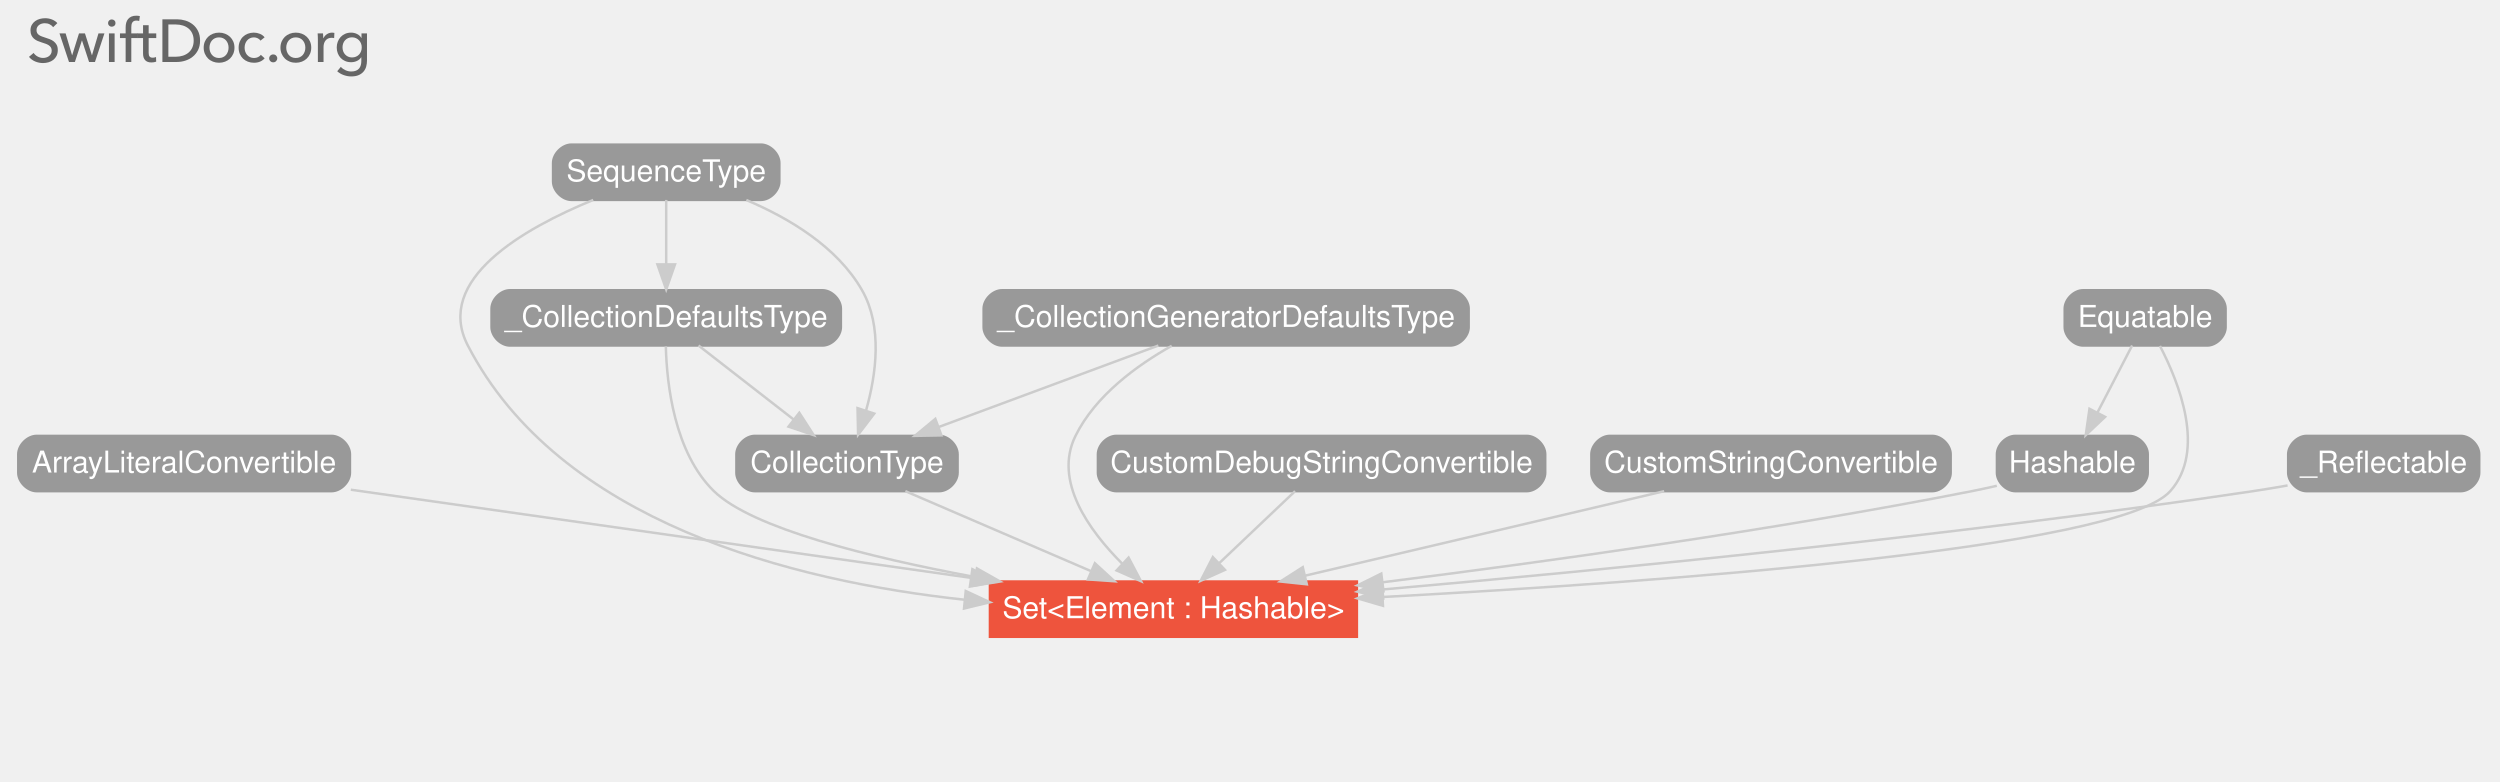
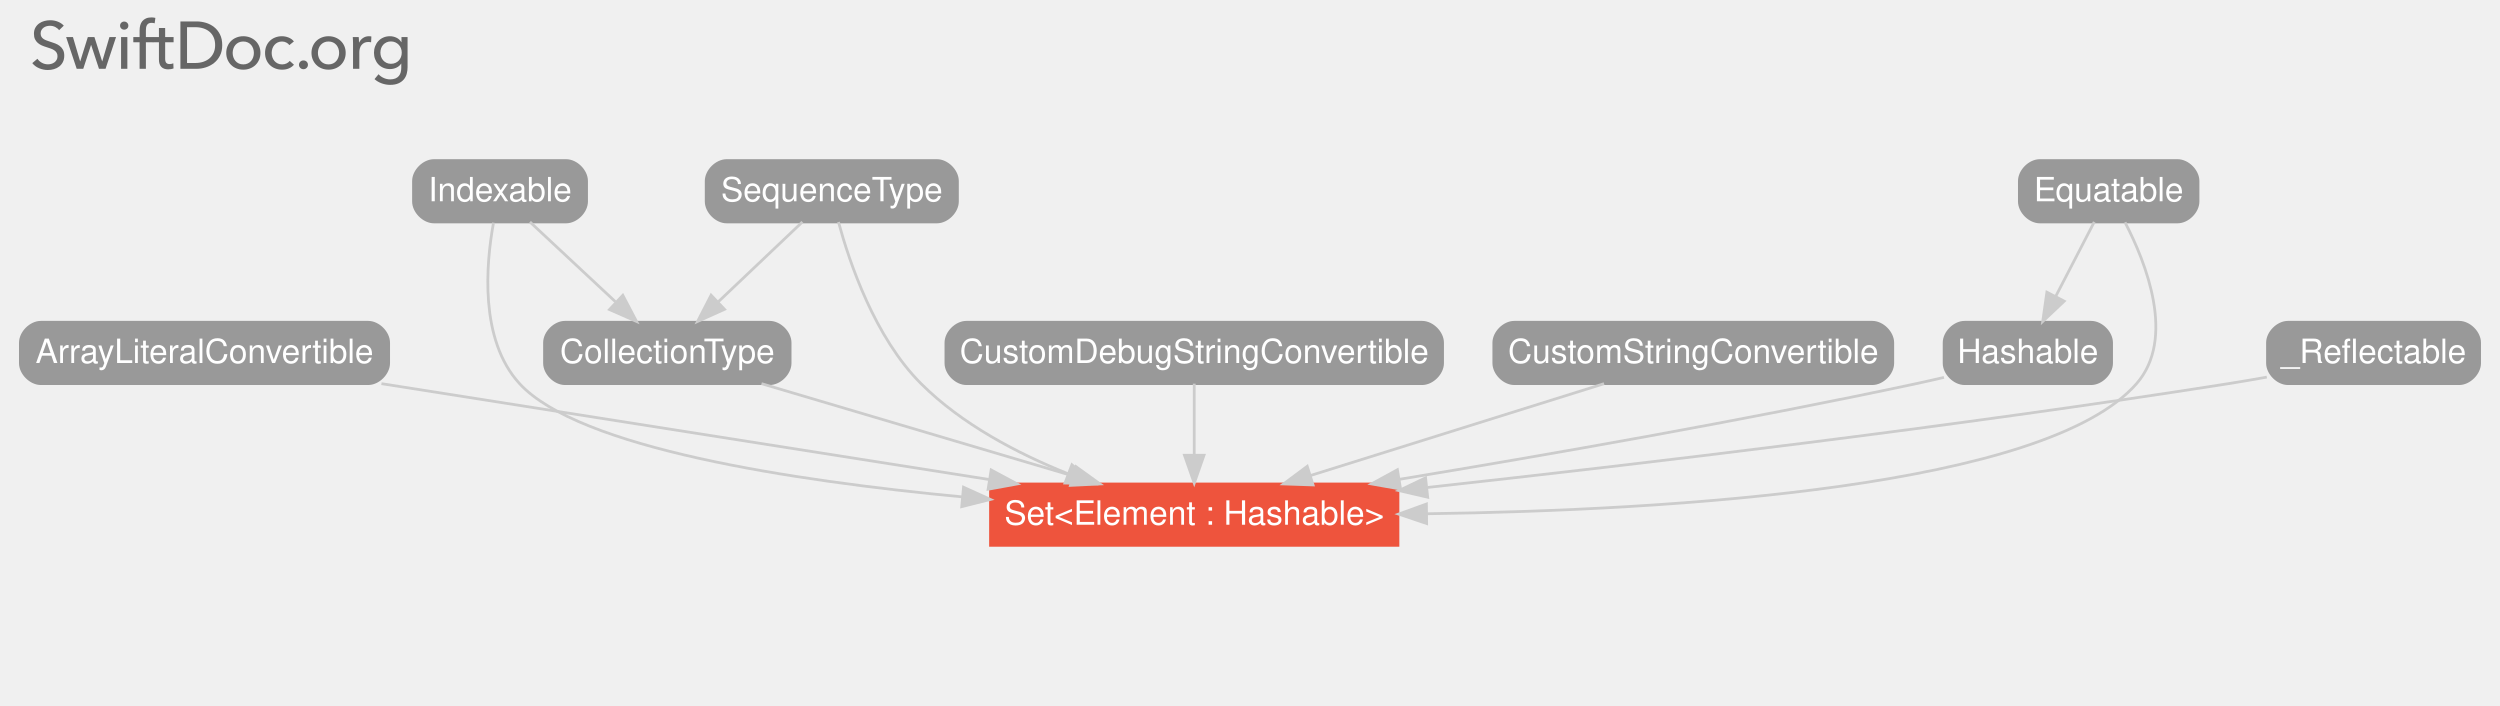
- <svg xmlns="http://www.w3.org/2000/svg" xmlns:xlink="http://www.w3.org/1999/xlink" width="995pt" height="311pt" viewBox="0.00 0.00 995.40 311.20">
-   <g id="graph0" class="graph" transform="scale(1 1) rotate(0) translate(7.2 253.6)">
-     <g transform="translate(0 -253.6)">
+ <svg xmlns="http://www.w3.org/2000/svg" xmlns:xlink="http://www.w3.org/1999/xlink" width="896pt" height="253pt" viewBox="0.00 0.00 896.40 253.20">
+   <g id="graph0" class="graph" transform="scale(1 1) rotate(0) translate(7.2 195.6)">
+     <g transform="translate(0 -195.6)">
      <g>
        <path fill="#666666" d="M13.846,10.832c-0.336-0.464-0.792-0.844-1.368-1.14s-1.224-0.444-1.944-0.444         c-0.384,0-0.772,0.052-1.164,0.156C8.977,9.509,8.622,9.677,8.301,9.908c-0.32,0.232-0.58,0.52-0.78,0.864         c-0.2,0.344-0.3,0.756-0.3,1.236c0,0.464,0.092,0.852,0.276,1.164c0.184,0.312,0.432,0.576,0.744,0.792s0.68,0.4,1.104,0.552         c0.423,0.152,0.876,0.309,1.356,0.468c0.576,0.177,1.16,0.376,1.752,0.601c0.592,0.224,1.128,0.52,1.608,0.888         s0.872,0.828,1.176,1.38s0.456,1.252,0.456,2.101c0,0.88-0.164,1.644-0.492,2.292c-0.328,0.647-0.765,1.184-1.308,1.607         c-0.544,0.424-1.172,0.74-1.884,0.948s-1.444,0.312-2.196,0.312c-1.072,0-2.108-0.208-3.108-0.624         c-1-0.415-1.828-1.031-2.484-1.848l1.848-1.56c0.4,0.592,0.936,1.071,1.608,1.439c0.672,0.368,1.399,0.552,2.184,0.552         c0.4,0,0.8-0.056,1.2-0.168c0.4-0.111,0.764-0.288,1.092-0.527c0.328-0.24,0.596-0.54,0.804-0.9         c0.208-0.36,0.312-0.796,0.312-1.308s-0.108-0.94-0.324-1.284c-0.216-0.344-0.508-0.636-0.876-0.876s-0.796-0.444-1.284-0.612         c-0.488-0.168-1.004-0.34-1.548-0.516c-0.544-0.16-1.08-0.356-1.608-0.588c-0.528-0.232-1-0.528-1.416-0.889         c-0.416-0.359-0.752-0.804-1.008-1.332c-0.256-0.527-0.384-1.184-0.384-1.968c0-0.848,0.172-1.576,0.516-2.184         c0.344-0.608,0.792-1.112,1.344-1.512c0.552-0.4,1.176-0.692,1.872-0.876c0.696-0.184,1.396-0.276,2.1-0.276         c0.992,0,1.92,0.176,2.784,0.528c0.864,0.352,1.56,0.824,2.088,1.416L13.846,10.832z" />
        <path fill="#666666" d="M18.813,13.304l2.568,8.688h0.048l2.712-8.688h2.376l2.76,8.688h0.048l2.568-8.688h2.376L30.501,24.68         h-2.352l-2.808-8.544h-0.048l-2.784,8.544h-2.352l-3.792-11.376H18.813z" />
        <path fill="#666666" d="M38.685,9.2c0,0.416-0.147,0.76-0.44,1.032c-0.294,0.272-0.647,0.408-1.06,0.408s-0.762-0.14-1.047-0.42         c-0.286-0.28-0.429-0.62-0.429-1.02c0-0.416,0.143-0.764,0.429-1.044c0.286-0.28,0.635-0.42,1.047-0.42s0.766,0.14,1.06,0.42         C38.538,8.437,38.685,8.784,38.685,9.2z M38.325,24.68h-2.256V13.304h2.256V24.68z" />
        <path fill="#666666" d="M47.613,15.152h-2.64v9.528h-2.256v-9.528h-2.256v-1.848h2.256v-2.376c0-0.672,0.076-1.292,0.228-1.86         c0.152-0.568,0.4-1.06,0.744-1.476c0.344-0.416,0.784-0.744,1.32-0.984c0.536-0.24,1.188-0.36,1.956-0.36         c0.544,0,1.016,0.056,1.416,0.168l-0.264,1.944c-0.176-0.048-0.352-0.088-0.528-0.12c-0.176-0.032-0.376-0.048-0.6-0.048         c-0.432,0-0.78,0.076-1.044,0.228c-0.264,0.152-0.468,0.356-0.612,0.612s-0.24,0.548-0.288,0.876         c-0.048,0.328-0.072,0.668-0.072,1.02v2.376h2.64V15.152z" />
        <path fill="#666666" d="M54.909,15.152h-3.024v5.91c0,0.687,0.128,1.177,0.384,1.472c0.256,0.295,0.664,0.442,1.224,0.442         c0.208,0,0.432-0.021,0.672-0.065c0.24-0.044,0.456-0.11,0.648-0.198l0.072,1.848c-0.272,0.096-0.572,0.172-0.9,0.229         c-0.328,0.056-0.668,0.084-1.02,0.084c-1.072,0-1.892-0.296-2.46-0.889c-0.568-0.592-0.852-1.479-0.852-2.664v-6.168h-2.184         v-1.848h2.184V10.04h2.232v3.264h3.024V15.152z" />
        <path fill="#666666" d="M57.356,7.688h5.832c1.088,0,2.176,0.16,3.264,0.48c1.088,0.32,2.072,0.824,2.952,1.512         s1.592,1.568,2.136,2.64c0.544,1.072,0.816,2.36,0.816,3.864c0,1.456-0.272,2.716-0.816,3.78s-1.256,1.943-2.136,2.64         s-1.864,1.216-2.952,1.561c-1.088,0.344-2.176,0.516-3.264,0.516h-5.832V7.688z M59.732,22.593h2.976         c1.024,0,1.972-0.145,2.844-0.432c0.872-0.288,1.624-0.704,2.256-1.248c0.632-0.544,1.124-1.216,1.476-2.017         c0.352-0.8,0.528-1.704,0.528-2.712c0-1.056-0.176-1.983-0.528-2.784c-0.353-0.8-0.844-1.468-1.476-2.004         c-0.632-0.536-1.384-0.944-2.256-1.224s-1.82-0.42-2.844-0.42h-2.976V22.593z" />
        <path fill="#666666" d="M86.06,18.969c0,0.88-0.156,1.688-0.468,2.424c-0.312,0.736-0.744,1.372-1.296,1.908         c-0.552,0.536-1.204,0.952-1.956,1.248c-0.752,0.296-1.56,0.443-2.424,0.443c-0.864,0-1.672-0.147-2.424-0.443         c-0.752-0.296-1.4-0.712-1.944-1.248c-0.544-0.536-0.972-1.172-1.284-1.908c-0.312-0.735-0.468-1.544-0.468-2.424         s0.156-1.684,0.468-2.412c0.312-0.728,0.74-1.356,1.284-1.884c0.543-0.528,1.191-0.939,1.944-1.236         c0.752-0.296,1.56-0.444,2.424-0.444c0.864,0,1.672,0.148,2.424,0.444c0.752,0.297,1.404,0.708,1.956,1.236         c0.552,0.527,0.984,1.156,1.296,1.884C85.904,17.285,86.06,18.089,86.06,18.969z M83.708,18.98c0-0.542-0.084-1.061-0.252-1.556         c-0.169-0.494-0.414-0.929-0.734-1.304s-0.718-0.674-1.192-0.897s-1.015-0.335-1.625-0.335c-0.61,0-1.152,0.111-1.625,0.335         c-0.474,0.224-0.871,0.522-1.191,0.897c-0.321,0.375-0.566,0.81-0.734,1.304C76.184,17.92,76.1,18.438,76.1,18.98         c0,0.543,0.084,1.062,0.253,1.556c0.168,0.495,0.413,0.934,0.734,1.316c0.321,0.383,0.718,0.686,1.191,0.909         c0.473,0.224,1.015,0.335,1.625,0.335c0.61,0,1.151-0.111,1.625-0.335s0.871-0.526,1.192-0.909s0.565-0.821,0.734-1.316         C83.624,20.042,83.708,19.523,83.708,18.98z" />
        <path fill="#666666" d="M96.428,16.184c-0.24-0.368-0.6-0.676-1.08-0.924s-0.992-0.372-1.536-0.372         c-0.592,0-1.116,0.112-1.572,0.336c-0.456,0.225-0.844,0.524-1.164,0.9c-0.32,0.376-0.564,0.812-0.732,1.308         s-0.252,1.017-0.252,1.56c0,0.545,0.084,1.064,0.252,1.561s0.412,0.933,0.732,1.308c0.32,0.376,0.712,0.677,1.176,0.9         c0.464,0.225,0.992,0.336,1.584,0.336c0.576,0,1.1-0.111,1.572-0.336c0.472-0.224,0.86-0.528,1.164-0.912l1.512,1.368         c-0.48,0.561-1.08,0.996-1.8,1.308c-0.72,0.312-1.536,0.468-2.448,0.468c-0.88,0-1.692-0.144-2.436-0.432         c-0.744-0.288-1.388-0.691-1.932-1.212c-0.544-0.52-0.972-1.147-1.284-1.884s-0.468-1.561-0.468-2.473         c0-0.896,0.152-1.711,0.456-2.447c0.304-0.736,0.728-1.368,1.272-1.896c0.543-0.527,1.188-0.936,1.932-1.224         c0.744-0.288,1.548-0.433,2.412-0.433c0.8,0,1.596,0.16,2.388,0.48s1.419,0.784,1.884,1.392L96.428,16.184z" />
        <path fill="#666666" d="M103.1,23.24c0,0.417-0.152,0.784-0.456,1.104c-0.304,0.32-0.688,0.479-1.152,0.479         c-0.448,0-0.828-0.155-1.14-0.468c-0.312-0.312-0.468-0.676-0.468-1.092c0-0.432,0.152-0.804,0.456-1.116         c0.304-0.312,0.688-0.468,1.152-0.468c0.464,0,0.848,0.152,1.152,0.456C102.947,22.44,103.1,22.808,103.1,23.24z" />
        <path fill="#666666" d="M116.635,18.969c0,0.88-0.156,1.688-0.468,2.424c-0.312,0.736-0.744,1.372-1.296,1.908         c-0.552,0.536-1.204,0.952-1.956,1.248c-0.752,0.296-1.56,0.443-2.424,0.443c-0.864,0-1.672-0.147-2.424-0.443         c-0.752-0.296-1.4-0.712-1.944-1.248c-0.544-0.536-0.972-1.172-1.284-1.908c-0.312-0.735-0.468-1.544-0.468-2.424         s0.156-1.684,0.468-2.412c0.312-0.728,0.74-1.356,1.284-1.884c0.543-0.528,1.191-0.939,1.944-1.236         c0.752-0.296,1.56-0.444,2.424-0.444c0.864,0,1.672,0.148,2.424,0.444c0.752,0.297,1.404,0.708,1.956,1.236         c0.552,0.527,0.984,1.156,1.296,1.884C116.479,17.285,116.635,18.089,116.635,18.969z M114.283,18.98         c0-0.542-0.084-1.061-0.252-1.556c-0.169-0.494-0.414-0.929-0.734-1.304s-0.718-0.674-1.192-0.897s-1.015-0.335-1.625-0.335         c-0.61,0-1.152,0.111-1.625,0.335c-0.474,0.224-0.871,0.522-1.191,0.897c-0.321,0.375-0.566,0.81-0.734,1.304         c-0.169,0.495-0.253,1.014-0.253,1.556c0,0.543,0.084,1.062,0.253,1.556c0.168,0.495,0.413,0.934,0.734,1.316         c0.321,0.383,0.718,0.686,1.191,0.909c0.473,0.224,1.015,0.335,1.625,0.335c0.61,0,1.151-0.111,1.625-0.335         s0.871-0.526,1.192-0.909s0.565-0.821,0.734-1.316C114.199,20.042,114.283,19.523,114.283,18.98z" />
        <path fill="#666666" d="M119.251,14.577c-0.016-0.48-0.04-0.904-0.072-1.272h2.136c0.032,0.288,0.056,0.62,0.072,0.996         c0.016,0.376,0.024,0.684,0.024,0.924h0.072c0.32-0.672,0.788-1.212,1.404-1.62c0.616-0.408,1.308-0.612,2.076-0.612         c0.352,0,0.648,0.033,0.888,0.097l-0.096,2.088c-0.32-0.08-0.664-0.12-1.032-0.12c-0.544,0-1.016,0.101-1.416,0.3         c-0.4,0.2-0.732,0.468-0.996,0.805c-0.264,0.336-0.46,0.724-0.588,1.163c-0.128,0.44-0.192,0.9-0.192,1.381v5.976h-2.256v-8.928         C119.275,15.449,119.267,15.056,119.251,14.577z" />
        <path fill="#666666" d="M128.419,26.625c0.496,0.56,1.116,1.008,1.86,1.344c0.744,0.336,1.508,0.504,2.292,0.504         c0.752,0,1.384-0.108,1.896-0.324s0.924-0.512,1.236-0.888s0.536-0.82,0.672-1.332c0.136-0.513,0.204-1.064,0.204-1.656v-1.464         h-0.048c-0.416,0.641-0.984,1.128-1.704,1.464c-0.72,0.336-1.488,0.504-2.304,0.504c-0.864,0-1.652-0.151-2.364-0.456         c-0.712-0.304-1.316-0.72-1.812-1.248c-0.496-0.527-0.88-1.147-1.152-1.859s-0.408-1.477-0.408-2.292         c0-0.816,0.136-1.584,0.408-2.305c0.272-0.72,0.656-1.348,1.152-1.884c0.496-0.535,1.096-0.96,1.8-1.271         c0.704-0.312,1.488-0.469,2.352-0.469c0.816,0,1.596,0.177,2.34,0.528c0.744,0.353,1.332,0.888,1.764,1.608h0.048v-1.824h2.184         v10.8c0,0.832-0.104,1.628-0.312,2.388c-0.208,0.76-0.56,1.433-1.056,2.017s-1.144,1.052-1.944,1.404         c-0.8,0.352-1.792,0.527-2.976,0.527c-0.992,0-1.988-0.18-2.988-0.54c-1-0.359-1.86-0.868-2.58-1.523L128.419,26.625z          M129.091,18.873c0,0.527,0.084,1.031,0.253,1.512c0.168,0.479,0.417,0.904,0.746,1.271c0.329,0.369,0.726,0.664,1.192,0.889         c0.465,0.224,0.995,0.336,1.589,0.336c0.577,0,1.107-0.104,1.589-0.312c0.481-0.207,0.891-0.491,1.228-0.852         s0.598-0.784,0.782-1.272c0.185-0.487,0.277-1.012,0.277-1.571c0-0.544-0.093-1.057-0.277-1.536         c-0.185-0.48-0.449-0.904-0.794-1.272c-0.345-0.367-0.755-0.66-1.228-0.876c-0.474-0.216-1-0.324-1.577-0.324         c-0.594,0-1.124,0.108-1.589,0.324c-0.466,0.216-0.863,0.504-1.192,0.864s-0.578,0.784-0.746,1.271         C129.175,17.812,129.091,18.329,129.091,18.873z" />
      </g>
      <g>
        <a xlink:href="/" pointer-events="all" target="_top">
          <polygon fill="none" points="0,0 145,0 145,35 0,35 0,0" />
        </a>
      </g>
    </g>
    <g id="node1" class="node">
      <g id="a_node1">
        <a xlink:href="/swift-2/protocol/ArrayLiteralConvertible/" target="_top">
          <path fill="#999999" stroke="#999999" d="M124.705,-80C124.705,-80 7.295,-80 7.295,-80 3.629,-80 -0.038,-76.333 -0.038,-72.667 -0.038,-72.667 -0.038,-65.333 -0.038,-65.333 -0.038,-61.667 3.629,-58 7.295,-58 7.295,-58 124.705,-58 124.705,-58 128.371,-58 132.038,-61.667 132.038,-65.333 132.038,-65.333 132.038,-72.667 132.038,-72.667 132.038,-76.333 128.371,-80 124.705,-80" />
          <text text-anchor="middle" x="66" y="-65.4" font-family="Helvetica,sans-Serif" font-size="12.00" fill="white">ArrayLiteralConvertible</text>
        </a>
      </g>
    </g>
-     <g id="node8" class="node">
-       <g id="a_node8">
+     <g id="node9" class="node">
+       <g id="a_node9">
        <a xlink:href="/swift-2/type/Set/" target="_top">
-           <polygon fill="#ee543d" stroke="#ee543d" points="533.064,-22 386.936,-22 386.936,-0 533.064,-0 533.064,-22" />
-           <text text-anchor="middle" x="460" y="-7.4" font-family="Helvetica,sans-Serif" font-size="12.00" fill="white">Set&lt;Element : Hashable&gt;</text>
+           <polygon fill="#ee543d" stroke="#ee543d" points="494.064,-22 347.936,-22 347.936,-0 494.064,-0 494.064,-22" />
+           <text text-anchor="middle" x="421" y="-7.4" font-family="Helvetica,sans-Serif" font-size="12.00" fill="white">Set&lt;Element : Hashable&gt;</text>
+         </a>
+       </g>
+     </g>
+     <g id="edge6" class="edge">
+       <path fill="none" stroke="#cccccc" d="M129.467,-57.988C190.613,-48.343 283.068,-33.758 347.409,-23.609" />
+       <polygon fill="#cccccc" stroke="#cccccc" points="348.153,-27.035 357.485,-22.019 347.062,-20.12 348.153,-27.035" />
+     </g>
+     <g id="node2" class="node">
+       <g id="a_node2">
+         <a xlink:href="/swift-2/protocol/CollectionType/" target="_top">
+           <path fill="#999999" stroke="#999999" d="M268.704,-80C268.704,-80 195.296,-80 195.296,-80 191.63,-80 187.963,-76.333 187.963,-72.667 187.963,-72.667 187.963,-65.333 187.963,-65.333 187.963,-61.667 191.63,-58 195.296,-58 195.296,-58 268.704,-58 268.704,-58 272.37,-58 276.037,-61.667 276.037,-65.333 276.037,-65.333 276.037,-72.667 276.037,-72.667 276.037,-76.333 272.37,-80 268.704,-80" />
+           <text text-anchor="middle" x="232" y="-65.4" font-family="Helvetica,sans-Serif" font-size="12.00" fill="white">CollectionType</text>
+         </a>
+       </g>
+     </g>
+     <g id="edge3" class="edge">
+       <path fill="none" stroke="#cccccc" d="M265.789,-57.988C297.004,-48.74 343.543,-34.95 377.518,-24.884" />
+       <polygon fill="#cccccc" stroke="#cccccc" points="378.591,-28.216 387.185,-22.019 376.603,-21.504 378.591,-28.216" />
+     </g>
+     <g id="node3" class="node">
+       <g id="a_node3">
+         <a xlink:href="/swift-2/protocol/CustomDebugStringConvertible/" target="_top">
+           <path fill="#999999" stroke="#999999" d="M502.73,-80C502.73,-80 339.27,-80 339.27,-80 335.604,-80 331.937,-76.333 331.937,-72.667 331.937,-72.667 331.937,-65.333 331.937,-65.333 331.937,-61.667 335.604,-58 339.27,-58 339.27,-58 502.73,-58 502.73,-58 506.396,-58 510.063,-61.667 510.063,-65.333 510.063,-65.333 510.063,-72.667 510.063,-72.667 510.063,-76.333 506.396,-80 502.73,-80" />
+           <text text-anchor="middle" x="421" y="-65.4" font-family="Helvetica,sans-Serif" font-size="12.00" fill="white">CustomDebugStringConvertible</text>
+         </a>
+       </g>
+     </g>
+     <g id="edge8" class="edge">
+       <path fill="none" stroke="#cccccc" d="M421,-57.988C421,-50.91 421,-41.171 421,-32.478" />
+       <polygon fill="#cccccc" stroke="#cccccc" points="424.5,-32.304 421,-22.304 417.5,-32.304 424.5,-32.304" />
+     </g>
+     <g id="node4" class="node">
+       <g id="a_node4">
+         <a xlink:href="/swift-2/protocol/CustomStringConvertible/" target="_top">
+           <path fill="#999999" stroke="#999999" d="M664.208,-80C664.208,-80 535.792,-80 535.792,-80 532.126,-80 528.459,-76.333 528.459,-72.667 528.459,-72.667 528.459,-65.333 528.459,-65.333 528.459,-61.667 532.126,-58 535.792,-58 535.792,-58 664.208,-58 664.208,-58 667.874,-58 671.541,-61.667 671.541,-65.333 671.541,-65.333 671.541,-72.667 671.541,-72.667 671.541,-76.333 667.874,-80 664.208,-80" />
+           <text text-anchor="middle" x="600" y="-65.4" font-family="Helvetica,sans-Serif" font-size="12.00" fill="white">CustomStringConvertible</text>
        </a>
      </g>
    </g>
    <g id="edge7" class="edge">
-       <path fill="none" stroke="#cccccc" d="M132.391,-58.564C200.465,-48.888 306.409,-33.83 379.285,-23.472" />
-       <polygon fill="#cccccc" stroke="#cccccc" points="379.933,-26.915 389.341,-22.043 378.948,-19.985 379.933,-26.915" />
-     </g>
-     <g id="node2" class="node">
-       <g id="a_node2">
-         <a xlink:href="/swift-2/protocol/CollectionType/" target="_top">
-           <path fill="#999999" stroke="#999999" d="M366.704,-80C366.704,-80 293.296,-80 293.296,-80 289.63,-80 285.963,-76.333 285.963,-72.667 285.963,-72.667 285.963,-65.333 285.963,-65.333 285.963,-61.667 289.63,-58 293.296,-58 293.296,-58 366.704,-58 366.704,-58 370.37,-58 374.037,-61.667 374.037,-65.333 374.037,-65.333 374.037,-72.667 374.037,-72.667 374.037,-76.333 370.37,-80 366.704,-80" />
-           <text text-anchor="middle" x="330" y="-65.4" font-family="Helvetica,sans-Serif" font-size="12.00" fill="white">CollectionType</text>
-         </a>
-       </g>
-     </g>
-     <g id="edge3" class="edge">
-       <path fill="none" stroke="#cccccc" d="M353.241,-57.988C373.818,-49.124 404.077,-36.09 427.132,-26.159" />
-       <polygon fill="#cccccc" stroke="#cccccc" points="428.722,-29.285 436.522,-22.114 425.953,-22.856 428.722,-29.285" />
-     </g>
-     <g id="node3" class="node">
-       <g id="a_node3">
-         <a xlink:href="/swift-2/protocol/CustomDebugStringConvertible/" target="_top">
-           <path fill="#999999" stroke="#999999" d="M600.73,-80C600.73,-80 437.27,-80 437.27,-80 433.604,-80 429.937,-76.333 429.937,-72.667 429.937,-72.667 429.937,-65.333 429.937,-65.333 429.937,-61.667 433.604,-58 437.27,-58 437.27,-58 600.73,-58 600.73,-58 604.396,-58 608.063,-61.667 608.063,-65.333 608.063,-65.333 608.063,-72.667 608.063,-72.667 608.063,-76.333 604.396,-80 600.73,-80" />
-           <text text-anchor="middle" x="519" y="-65.4" font-family="Helvetica,sans-Serif" font-size="12.00" fill="white">CustomDebugStringConvertible</text>
-         </a>
-       </g>
-     </g>
-     <g id="edge9" class="edge">
-       <path fill="none" stroke="#cccccc" d="M508.452,-57.988C500.083,-50.045 488.184,-38.751 478.273,-29.344" />
-       <polygon fill="#cccccc" stroke="#cccccc" points="480.518,-26.65 470.856,-22.304 475.699,-31.727 480.518,-26.65" />
-     </g>
-     <g id="node4" class="node">
-       <g id="a_node4">
-         <a xlink:href="/swift-2/protocol/CustomStringConvertible/" target="_top">
-           <path fill="#999999" stroke="#999999" d="M762.208,-80C762.208,-80 633.792,-80 633.792,-80 630.126,-80 626.459,-76.333 626.459,-72.667 626.459,-72.667 626.459,-65.333 626.459,-65.333 626.459,-61.667 630.126,-58 633.792,-58 633.792,-58 762.208,-58 762.208,-58 765.874,-58 769.541,-61.667 769.541,-65.333 769.541,-65.333 769.541,-72.667 769.541,-72.667 769.541,-76.333 765.874,-80 762.208,-80" />
-           <text text-anchor="middle" x="698" y="-65.4" font-family="Helvetica,sans-Serif" font-size="12.00" fill="white">CustomStringConvertible</text>
-         </a>
-       </g>
-     </g>
-     <g id="edge8" class="edge">
-       <path fill="none" stroke="#cccccc" d="M655.45,-57.988C615.469,-48.581 555.521,-34.475 512.566,-24.369" />
-       <polygon fill="#cccccc" stroke="#cccccc" points="513.118,-20.903 502.582,-22.019 511.514,-27.717 513.118,-20.903" />
+       <path fill="none" stroke="#cccccc" d="M567.998,-57.988C538.563,-48.779 494.737,-35.069 462.596,-25.013" />
+       <polygon fill="#cccccc" stroke="#cccccc" points="463.615,-21.665 453.026,-22.019 461.525,-28.346 463.615,-21.665" />
    </g>
    <g id="node5" class="node">
      <g id="a_node5">
        <a xlink:href="/swift-2/protocol/Equatable/" target="_top">
-           <path fill="#999999" stroke="#999999" d="M871.702,-138C871.702,-138 822.298,-138 822.298,-138 818.632,-138 814.965,-134.333 814.965,-130.667 814.965,-130.667 814.965,-123.333 814.965,-123.333 814.965,-119.667 818.632,-116 822.298,-116 822.298,-116 871.702,-116 871.702,-116 875.368,-116 879.035,-119.667 879.035,-123.333 879.035,-123.333 879.035,-130.667 879.035,-130.667 879.035,-134.333 875.368,-138 871.702,-138" />
-           <text text-anchor="middle" x="847" y="-123.4" font-family="Helvetica,sans-Serif" font-size="12.00" fill="white">Equatable</text>
+           <path fill="#999999" stroke="#999999" d="M773.702,-138C773.702,-138 724.298,-138 724.298,-138 720.632,-138 716.965,-134.333 716.965,-130.667 716.965,-130.667 716.965,-123.333 716.965,-123.333 716.965,-119.667 720.632,-116 724.298,-116 724.298,-116 773.702,-116 773.702,-116 777.368,-116 781.035,-119.667 781.035,-123.333 781.035,-123.333 781.035,-130.667 781.035,-130.667 781.035,-134.333 777.368,-138 773.702,-138" />
+           <text text-anchor="middle" x="749" y="-123.4" font-family="Helvetica,sans-Serif" font-size="12.00" fill="white">Equatable</text>
        </a>
      </g>
    </g>
    <g id="node6" class="node">
      <g id="a_node6">
        <a xlink:href="/swift-2/protocol/Hashable/" target="_top">
-           <path fill="#999999" stroke="#999999" d="M840.694,-80C840.694,-80 795.306,-80 795.306,-80 791.639,-80 787.973,-76.333 787.973,-72.667 787.973,-72.667 787.973,-65.333 787.973,-65.333 787.973,-61.667 791.639,-58 795.306,-58 795.306,-58 840.694,-58 840.694,-58 844.361,-58 848.027,-61.667 848.027,-65.333 848.027,-65.333 848.027,-72.667 848.027,-72.667 848.027,-76.333 844.361,-80 840.694,-80" />
-           <text text-anchor="middle" x="818" y="-65.4" font-family="Helvetica,sans-Serif" font-size="12.00" fill="white">Hashable</text>
+           <path fill="#999999" stroke="#999999" d="M742.694,-80C742.694,-80 697.306,-80 697.306,-80 693.639,-80 689.973,-76.333 689.973,-72.667 689.973,-72.667 689.973,-65.333 689.973,-65.333 689.973,-61.667 693.639,-58 697.306,-58 697.306,-58 742.694,-58 742.694,-58 746.361,-58 750.027,-61.667 750.027,-65.333 750.027,-65.333 750.027,-72.667 750.027,-72.667 750.027,-76.333 746.361,-80 742.694,-80" />
+           <text text-anchor="middle" x="720" y="-65.4" font-family="Helvetica,sans-Serif" font-size="12.00" fill="white">Hashable</text>
+         </a>
+       </g>
+     </g>
+     <g id="edge10" class="edge">
+       <path fill="none" stroke="#cccccc" d="M743.815,-115.988C739.987,-108.595 734.656,-98.3 730.008,-89.325" />
+       <polygon fill="#cccccc" stroke="#cccccc" points="733.043,-87.574 725.336,-80.304 726.827,-90.793 733.043,-87.574" />
+     </g>
+     <g id="edge2" class="edge">
+       <path fill="none" stroke="#cccccc" d="M754.856,-115.857C762.444,-101.225 773.127,-74.179 759,-58 726.605,-20.898 593.607,-12.59 504.42,-11.322" />
+       <polygon fill="#cccccc" stroke="#cccccc" points="504.351,-7.821 494.311,-11.205 504.27,-14.82 504.351,-7.821" />
+     </g>
+     <g id="edge1" class="edge">
+       <path fill="none" stroke="#cccccc" d="M689.911,-60.241C686.575,-59.451 683.22,-58.688 680,-58 617.822,-44.723 546.674,-32.282 494.701,-23.695" />
+       <polygon fill="#cccccc" stroke="#cccccc" points="495.006,-20.198 484.57,-22.03 493.87,-27.106 495.006,-20.198" />
+     </g>
+     <g id="node7" class="node">
+       <g id="a_node7">
+         <a xlink:href="/swift-2/protocol/Indexable/" target="_top">
+           <path fill="#999999" stroke="#999999" d="M195.699,-138C195.699,-138 148.301,-138 148.301,-138 144.634,-138 140.968,-134.333 140.968,-130.667 140.968,-130.667 140.968,-123.333 140.968,-123.333 140.968,-119.667 144.634,-116 148.301,-116 148.301,-116 195.699,-116 195.699,-116 199.366,-116 203.032,-119.667 203.032,-123.333 203.032,-123.333 203.032,-130.667 203.032,-130.667 203.032,-134.333 199.366,-138 195.699,-138" />
+           <text text-anchor="middle" x="172" y="-123.4" font-family="Helvetica,sans-Serif" font-size="12.00" fill="white">Indexable</text>
        </a>
      </g>
    </g>
    <g id="edge11" class="edge">
-       <path fill="none" stroke="#cccccc" d="M841.815,-115.988C837.987,-108.595 832.656,-98.3 828.008,-89.325" />
-       <polygon fill="#cccccc" stroke="#cccccc" points="831.043,-87.574 823.336,-80.304 824.827,-90.793 831.043,-87.574" />
+       <path fill="none" stroke="#cccccc" d="M182.727,-115.988C191.238,-108.045 203.338,-96.751 213.417,-87.344" />
+       <polygon fill="#cccccc" stroke="#cccccc" points="216.038,-89.686 220.96,-80.304 211.261,-84.568 216.038,-89.686" />
    </g>
-     <g id="edge2" class="edge">
-       <path fill="none" stroke="#cccccc" d="M852.898,-115.819C860.539,-101.141 871.287,-74.038 857,-58 836.524,-35.015 653.666,-21.792 543.392,-15.842" />
-       <polygon fill="#cccccc" stroke="#cccccc" points="543.455,-12.341 533.284,-15.306 543.084,-19.331 543.455,-12.341" />
+     <g id="edge4" class="edge">
+       <path fill="none" stroke="#cccccc" d="M169.664,-115.739C166.961,-100.961 164.552,-73.736 179,-58 200.2,-34.911 276.47,-23.181 337.791,-17.373" />
+       <polygon fill="#cccccc" stroke="#cccccc" points="338.238,-20.846 347.881,-16.457 337.605,-13.875 338.238,-20.846" />
    </g>
-     <g id="edge1" class="edge">
-       <path fill="none" stroke="#cccccc" d="M787.932,-60.136C784.592,-59.366 781.231,-58.636 778,-58 698.901,-42.433 607.765,-29.782 543.391,-21.716" />
-       <polygon fill="#cccccc" stroke="#cccccc" points="543.651,-18.222 533.295,-20.461 542.787,-25.168 543.651,-18.222" />
-     </g>
-     <g id="node7" class="node">
-       <g id="a_node7">
+     <g id="node8" class="node">
+       <g id="a_node8">
        <a xlink:href="/swift-2/protocol/SequenceType/" target="_top">
-           <path fill="#999999" stroke="#999999" d="M295.718,-196C295.718,-196 220.282,-196 220.282,-196 216.615,-196 212.949,-192.333 212.949,-188.667 212.949,-188.667 212.949,-181.333 212.949,-181.333 212.949,-177.667 216.615,-174 220.282,-174 220.282,-174 295.718,-174 295.718,-174 299.385,-174 303.051,-177.667 303.051,-181.333 303.051,-181.333 303.051,-188.667 303.051,-188.667 303.051,-192.333 299.385,-196 295.718,-196" />
-           <text text-anchor="middle" x="258" y="-181.4" font-family="Helvetica,sans-Serif" font-size="12.00" fill="white">SequenceType</text>
+           <path fill="#999999" stroke="#999999" d="M328.718,-138C328.718,-138 253.282,-138 253.282,-138 249.615,-138 245.949,-134.333 245.949,-130.667 245.949,-130.667 245.949,-123.333 245.949,-123.333 245.949,-119.667 249.615,-116 253.282,-116 253.282,-116 328.718,-116 328.718,-116 332.385,-116 336.051,-119.667 336.051,-123.333 336.051,-123.333 336.051,-130.667 336.051,-130.667 336.051,-134.333 332.385,-138 328.718,-138" />
+           <text text-anchor="middle" x="291" y="-123.4" font-family="Helvetica,sans-Serif" font-size="12.00" fill="white">SequenceType</text>
        </a>
      </g>
    </g>
    <g id="edge12" class="edge">
-       <path fill="none" stroke="#cccccc" d="M289.913,-173.937C306.823,-166.793 326.097,-155.337 336,-138 344.244,-123.567 341.654,-104.539 337.627,-90.282" />
-       <polygon fill="#cccccc" stroke="#cccccc" points="340.853,-88.885 334.423,-80.465 334.198,-91.058 340.853,-88.885" />
+       <path fill="none" stroke="#cccccc" d="M280.452,-115.988C272.083,-108.045 260.184,-96.751 250.273,-87.344" />
+       <polygon fill="#cccccc" stroke="#cccccc" points="252.518,-84.65 242.856,-80.304 247.699,-89.727 252.518,-84.65" />
    </g>
-     <g id="edge4" class="edge">
-       <path fill="none" stroke="#cccccc" d="M228.93,-173.97C201.177,-162.601 165.442,-142.197 179,-116 215.406,-45.658 307.91,-22.2 376.903,-14.74" />
-       <polygon fill="#cccccc" stroke="#cccccc" points="377.294,-18.218 386.902,-13.752 376.606,-11.252 377.294,-18.218" />
+     <g id="edge5" class="edge">
+       <path fill="none" stroke="#cccccc" d="M293.393,-115.968C297.315,-101.474 306.385,-74.599 323,-58 337.539,-43.475 357.538,-32.966 375.68,-25.692" />
+       <polygon fill="#cccccc" stroke="#cccccc" points="377.122,-28.888 385.238,-22.079 374.647,-22.34 377.122,-28.888" />
    </g>
-     <g id="node9" class="node">
-       <g id="a_node9">
-         <a xlink:href="/swift-2/protocol/_CollectionDefaultsType/" target="_top">
-           <path fill="#999999" stroke="#999999" d="M320.224,-138C320.224,-138 195.776,-138 195.776,-138 192.109,-138 188.443,-134.333 188.443,-130.667 188.443,-130.667 188.443,-123.333 188.443,-123.333 188.443,-119.667 192.109,-116 195.776,-116 195.776,-116 320.224,-116 320.224,-116 323.891,-116 327.557,-119.667 327.557,-123.333 327.557,-123.333 327.557,-130.667 327.557,-130.667 327.557,-134.333 323.891,-138 320.224,-138" />
-           <text text-anchor="middle" x="258" y="-123.4" font-family="Helvetica,sans-Serif" font-size="12.00" fill="white">_CollectionDefaultsType</text>
+     <g id="node10" class="node">
+       <g id="a_node10">
+         <a xlink:href="/swift-2/protocol/_Reflectable/" target="_top">
+           <path fill="#999999" stroke="#999999" d="M874.7,-80C874.7,-80 813.3,-80 813.3,-80 809.634,-80 805.967,-76.333 805.967,-72.667 805.967,-72.667 805.967,-65.333 805.967,-65.333 805.967,-61.667 809.634,-58 813.3,-58 813.3,-58 874.7,-58 874.7,-58 878.366,-58 882.033,-61.667 882.033,-65.333 882.033,-65.333 882.033,-72.667 882.033,-72.667 882.033,-76.333 878.366,-80 874.7,-80" />
+           <text text-anchor="middle" x="844" y="-65.4" font-family="Helvetica,sans-Serif" font-size="12.00" fill="white">_Reflectable</text>
        </a>
      </g>
    </g>
-     <g id="edge15" class="edge">
-       <path fill="none" stroke="#cccccc" d="M258,-173.988C258,-166.91 258,-157.171 258,-148.478" />
-       <polygon fill="#cccccc" stroke="#cccccc" points="261.5,-148.304 258,-138.304 254.5,-148.304 261.5,-148.304" />
-     </g>
-     <g id="edge13" class="edge">
-       <path fill="none" stroke="#cccccc" d="M270.872,-115.988C281.389,-107.809 296.472,-96.077 308.772,-86.511" />
-       <polygon fill="#cccccc" stroke="#cccccc" points="311.007,-89.206 316.752,-80.304 306.71,-83.681 311.007,-89.206" />
-     </g>
-     <g id="edge5" class="edge">
-       <path fill="none" stroke="#cccccc" d="M257.851,-115.65C258.223,-100.759 261.195,-73.396 277,-58 292.153,-43.239 338.59,-31.665 380.891,-23.818" />
-       <polygon fill="#cccccc" stroke="#cccccc" points="381.746,-27.22 390.967,-22.003 380.505,-20.331 381.746,-27.22" />
-     </g>
-     <g id="node10" class="node">
-       <g id="a_node10">
-         <a xlink:href="/swift-2/protocol/_CollectionGeneratorDefaultsType/" target="_top">
-           <path fill="#999999" stroke="#999999" d="M570.246,-138C570.246,-138 391.754,-138 391.754,-138 388.087,-138 384.421,-134.333 384.421,-130.667 384.421,-130.667 384.421,-123.333 384.421,-123.333 384.421,-119.667 388.087,-116 391.754,-116 391.754,-116 570.246,-116 570.246,-116 573.913,-116 577.579,-119.667 577.579,-123.333 577.579,-123.333 577.579,-130.667 577.579,-130.667 577.579,-134.333 573.913,-138 570.246,-138" />
-           <text text-anchor="middle" x="481" y="-123.4" font-family="Helvetica,sans-Serif" font-size="12.00" fill="white">_CollectionGeneratorDefaultsType</text>
-         </a>
-       </g>
-     </g>
-     <g id="edge14" class="edge">
-       <path fill="none" stroke="#cccccc" d="M454.004,-115.988C429.601,-106.938 393.474,-93.54 366.501,-83.537" />
-       <polygon fill="#cccccc" stroke="#cccccc" points="367.609,-80.215 357.016,-80.019 365.175,-86.778 367.609,-80.215" />
-     </g>
-     <g id="edge6" class="edge">
-       <path fill="none" stroke="#cccccc" d="M459.317,-115.875C445.581,-108.166 428.957,-96.126 421,-80 412.21,-62.185 426.124,-42.578 439.708,-29.014" />
-       <polygon fill="#cccccc" stroke="#cccccc" points="442.144,-31.528 447.074,-22.151 437.372,-26.407 442.144,-31.528" />
-     </g>
-     <g id="node11" class="node">
-       <g id="a_node11">
-         <a xlink:href="/swift-2/protocol/_Reflectable/" target="_top">
-           <path fill="#999999" stroke="#999999" d="M972.7,-80C972.7,-80 911.3,-80 911.3,-80 907.634,-80 903.967,-76.333 903.967,-72.667 903.967,-72.667 903.967,-65.333 903.967,-65.333 903.967,-61.667 907.634,-58 911.3,-58 911.3,-58 972.7,-58 972.7,-58 976.366,-58 980.033,-61.667 980.033,-65.333 980.033,-65.333 980.033,-72.667 980.033,-72.667 980.033,-76.333 976.366,-80 972.7,-80" />
-           <text text-anchor="middle" x="942" y="-65.4" font-family="Helvetica,sans-Serif" font-size="12.00" fill="white">_Reflectable</text>
-         </a>
-       </g>
-     </g>
-     <g id="edge10" class="edge">
-       <path fill="none" stroke="#cccccc" d="M903.725,-60.264C899.11,-59.443 894.455,-58.666 890,-58 770.003,-40.075 630.155,-26.451 543.336,-18.84" />
-       <polygon fill="#cccccc" stroke="#cccccc" points="543.543,-15.345 533.277,-17.964 542.936,-22.318 543.543,-15.345" />
+     <g id="edge9" class="edge">
+       <path fill="none" stroke="#cccccc" d="M805.714,-60.337C801.101,-59.503 796.449,-58.703 792,-58 693.729,-42.476 580.124,-29.05 504.783,-20.776" />
+       <polygon fill="#cccccc" stroke="#cccccc" points="504.733,-17.249 494.412,-19.643 503.972,-24.208 504.733,-17.249" />
    </g>
  </g>
</svg>
